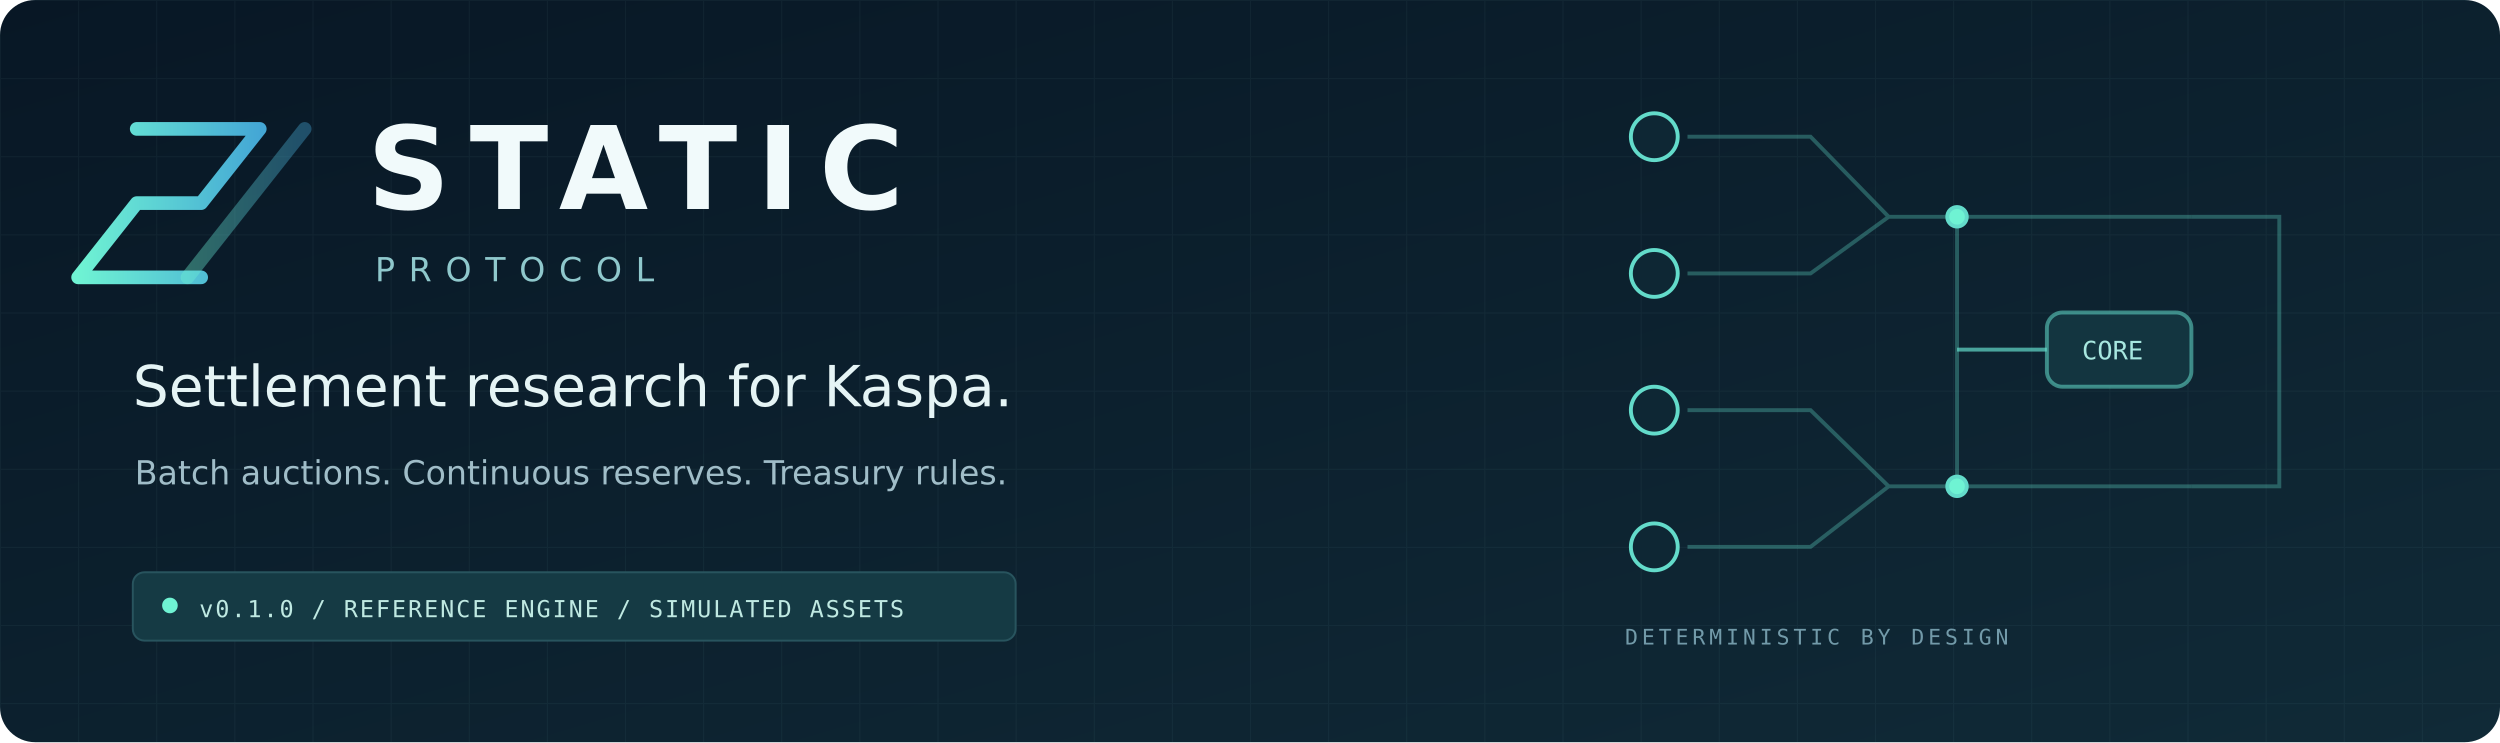
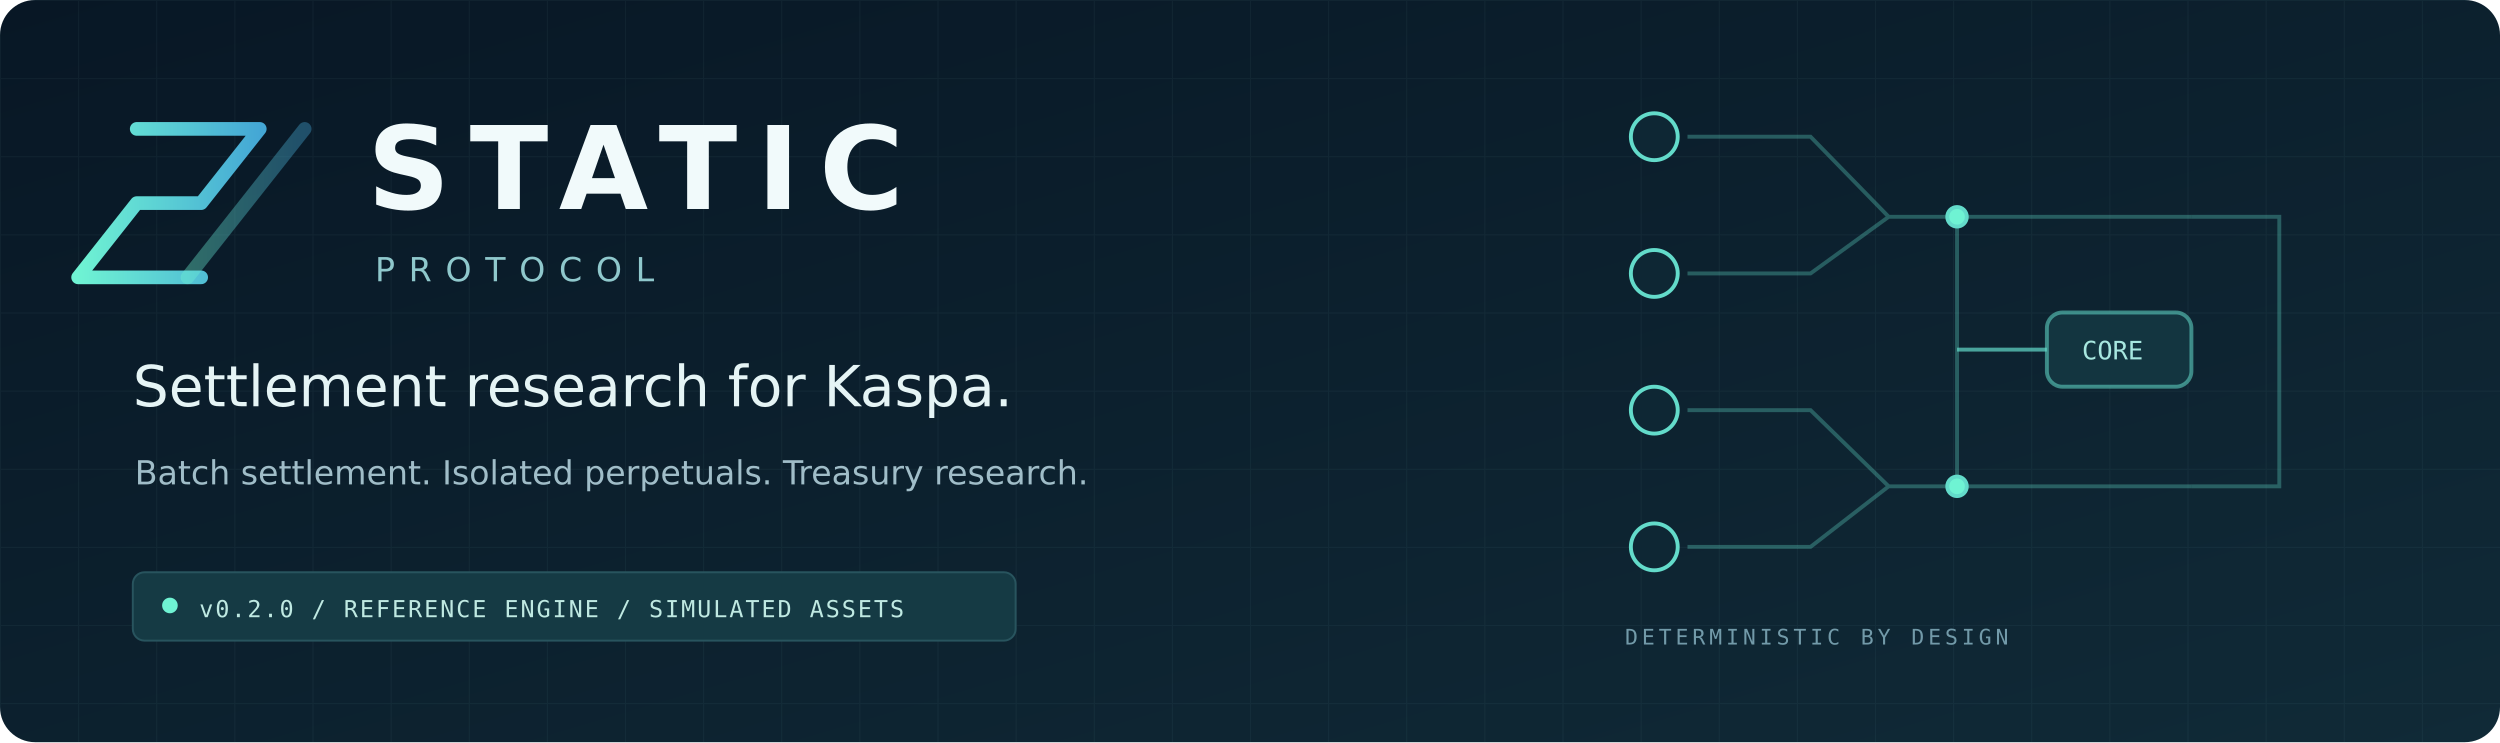
<svg xmlns="http://www.w3.org/2000/svg" width="1280" height="380" viewBox="0 0 1280 380" role="img" aria-labelledby="title desc">
  <defs>
    <linearGradient id="bg" x2="1" y2="1">
      <stop stop-color="#081725" />
      <stop offset="1" stop-color="#102a37" />
    </linearGradient>
    <linearGradient id="accent">
      <stop stop-color="#6ff3d3" />
      <stop offset="1" stop-color="#44a7d5" />
    </linearGradient>
    <pattern id="grid" width="40" height="40" patternUnits="userSpaceOnUse">
      <path d="M40 0H0V40" fill="none" stroke="#9dece2" stroke-opacity=".045" />
    </pattern>
  </defs>
  <rect width="1280" height="380" rx="18" fill="url(#bg)" />
  <rect width="1280" height="380" rx="18" fill="url(#grid)" />
  <path d="M0 377H1280" stroke="url(#accent)" stroke-width="6" />
  <g transform="translate(70 66)" fill="none" stroke="url(#accent)" stroke-width="7" stroke-linecap="round" stroke-linejoin="round">
    <path d="M0 0H63L33 38H0L-30 76H33" />
    <path d="M86 0L26 76" stroke-opacity=".38" />
  </g>
  <text x="188" y="107" font-family="DejaVu Sans,Arial,sans-serif" font-size="59" font-weight="700" letter-spacing="10" fill="#f1fafb">STATIC</text>
  <text x="192" y="144" font-family="DejaVu Sans,Arial,sans-serif" font-size="17" letter-spacing="7" fill="#8fc8cc">PROTOCOL</text>
  <text x="68" y="208" font-family="DejaVu Sans,Arial,sans-serif" font-size="29" font-weight="500" fill="#e5f4f5">Settlement research for Kaspa.</text>
-   <text x="69" y="248" font-family="DejaVu Sans,Arial,sans-serif" font-size="17" fill="#a0bdc8">Batch auctions. Continuous reserves. Treasury rules.</text>
+   <text x="69" y="248" font-family="DejaVu Sans,Arial,sans-serif" font-size="17" fill="#a0bdc8">Batch settlement. Isolated perpetuals. Treasury research.</text>
  <rect x="68" y="293" width="452" height="35" rx="6" fill="#153a44" stroke="#28545e" />
  <circle cx="87" cy="310" r="4" fill="#6ff3d3" />
-   <text x="102" y="316" font-family="DejaVu Sans Mono,monospace" font-size="12" letter-spacing="1" fill="#bfe9e2">v0.1.0 / REFERENCE ENGINE / SIMULATED ASSETS</text>
+   <text x="102" y="316" font-family="DejaVu Sans Mono,monospace" font-size="12" letter-spacing="1" fill="#bfe9e2">v0.2.0 / REFERENCE ENGINE / SIMULATED ASSETS</text>
  <g fill="none" stroke="#63dbca" stroke-width="2">
    <path d="M864 70H927L967 111H1122M864 140H927L967 111M864 210H927L967 249H1122M864 280H927L967 249" opacity=".32" />
    <path d="M1002 111V249" opacity=".32" />
    <rect x="1048" y="160" width="74" height="38" rx="8" fill="#133540" stroke-opacity=".55" />
    <circle cx="847" cy="70" r="12" fill="#0e2734" />
    <circle cx="847" cy="140" r="12" fill="#0e2734" />
    <circle cx="847" cy="210" r="12" fill="#0e2734" />
    <circle cx="847" cy="280" r="12" fill="#0e2734" />
    <path d="M1002 179H1048" opacity=".7" />
    <circle cx="1002" cy="111" r="5" fill="#6ff3d3" />
    <circle cx="1002" cy="249" r="5" fill="#6ff3d3" />
    <path d="M1122 111H1167V249H1122" opacity=".32" />
  </g>
  <text x="1066" y="184" font-family="DejaVu Sans Mono,monospace" font-size="13" fill="#a7e7df">CORE</text>
  <text x="832" y="330" font-family="DejaVu Sans Mono,monospace" font-size="11" letter-spacing="2" fill="#729aa9">DETERMINISTIC BY DESIGN</text>
</svg>
